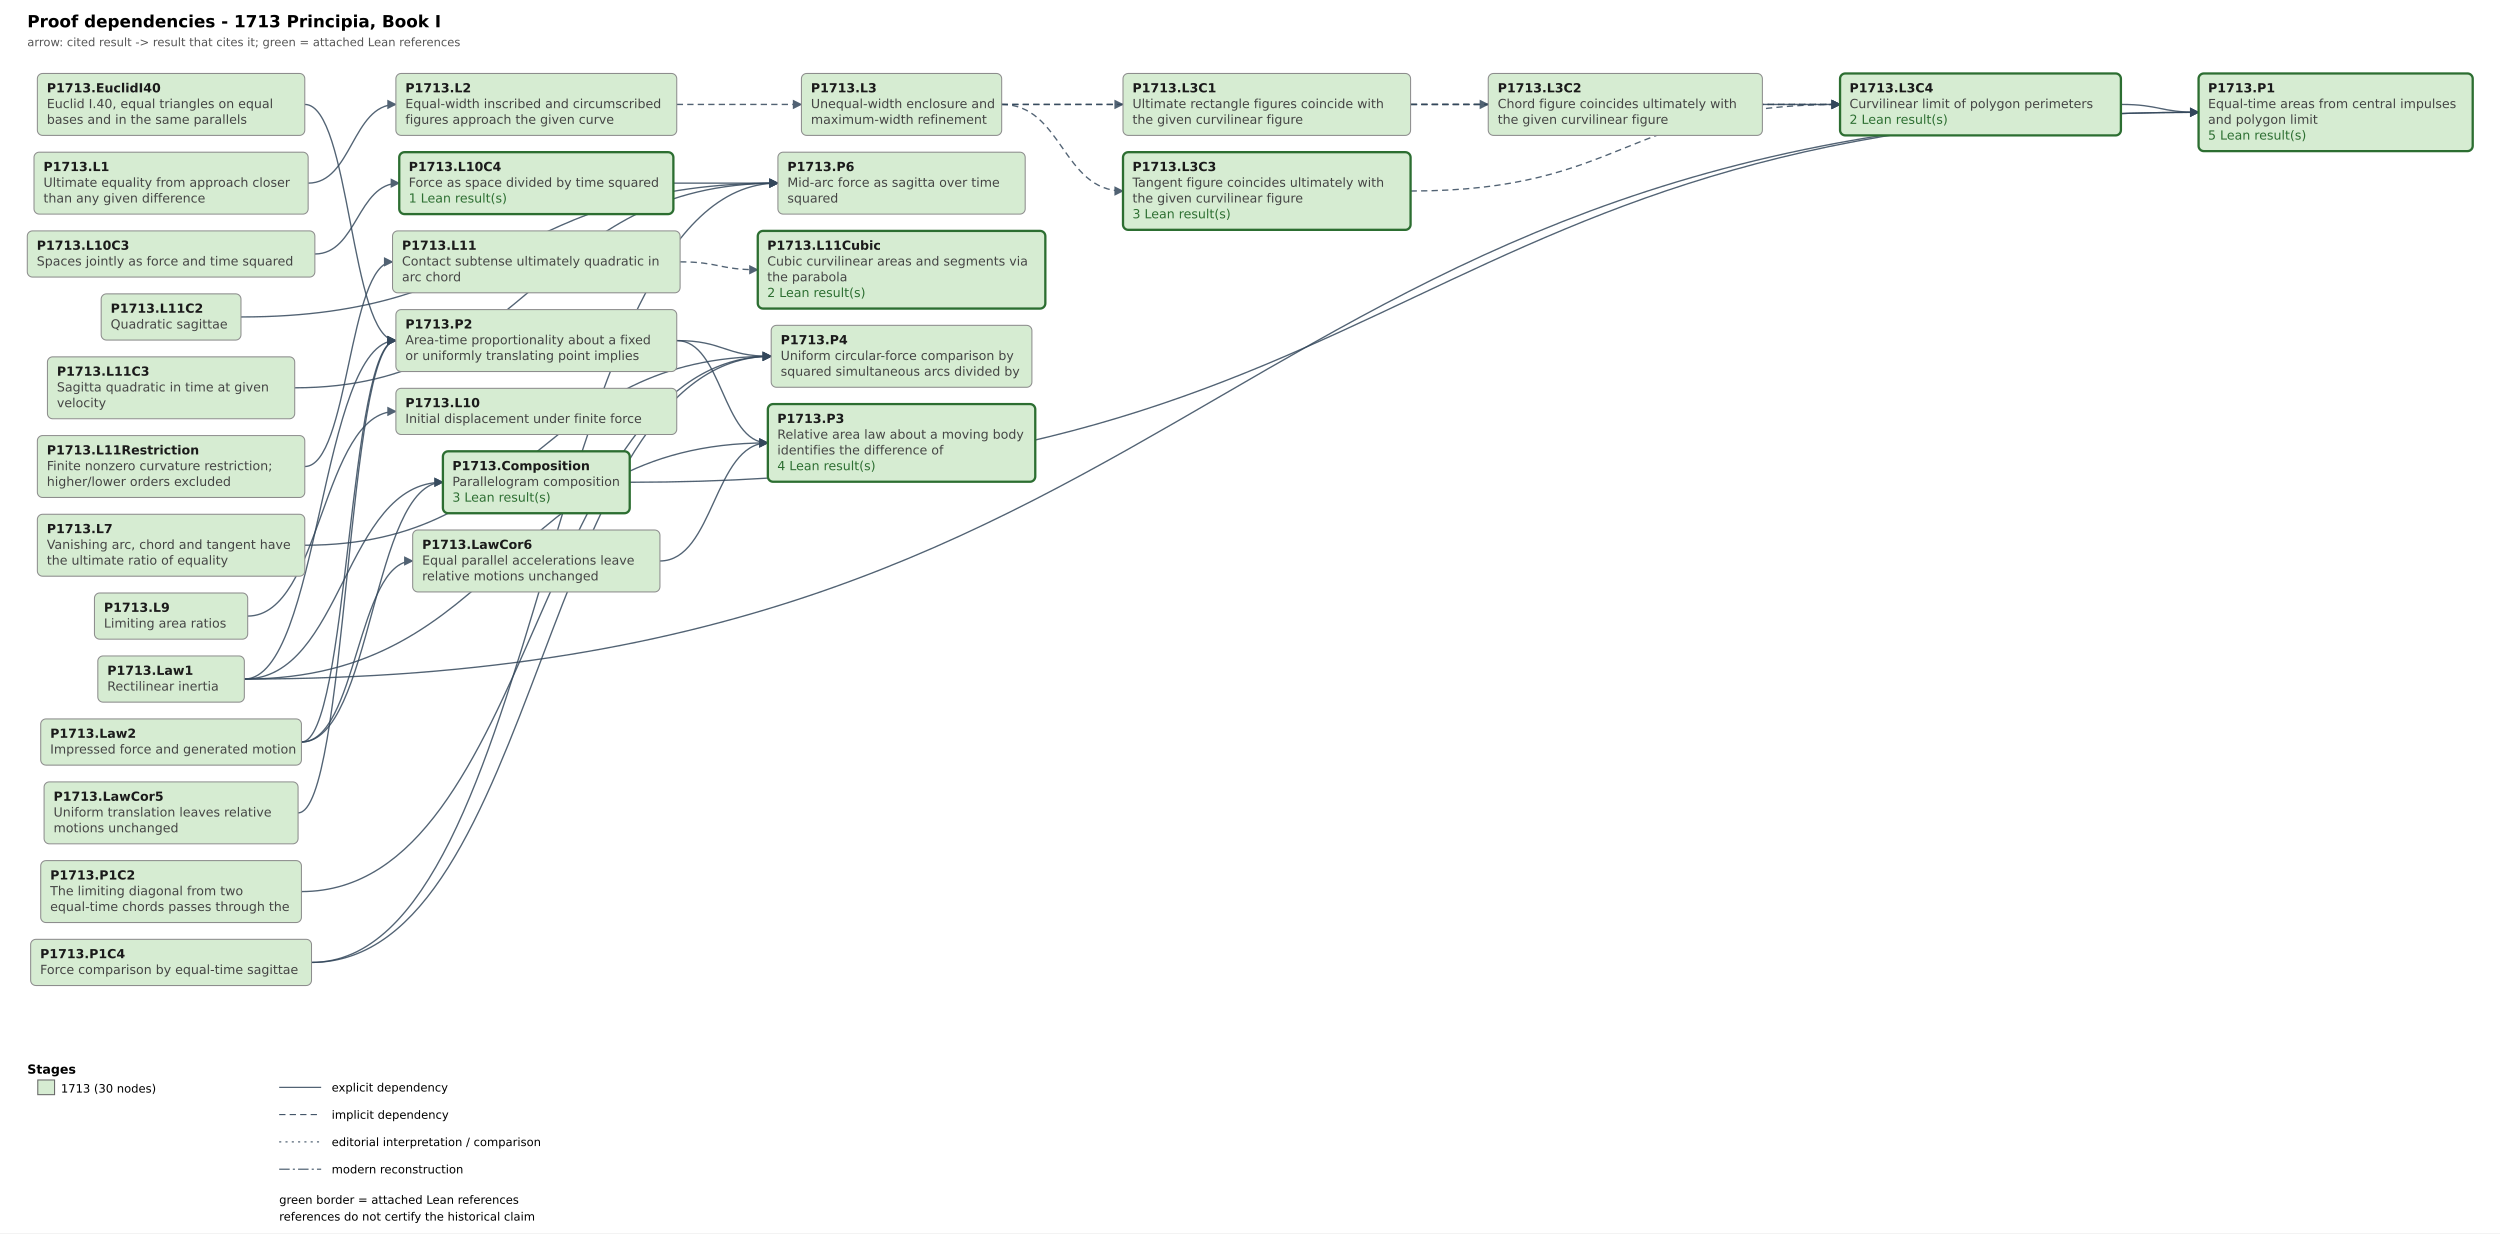
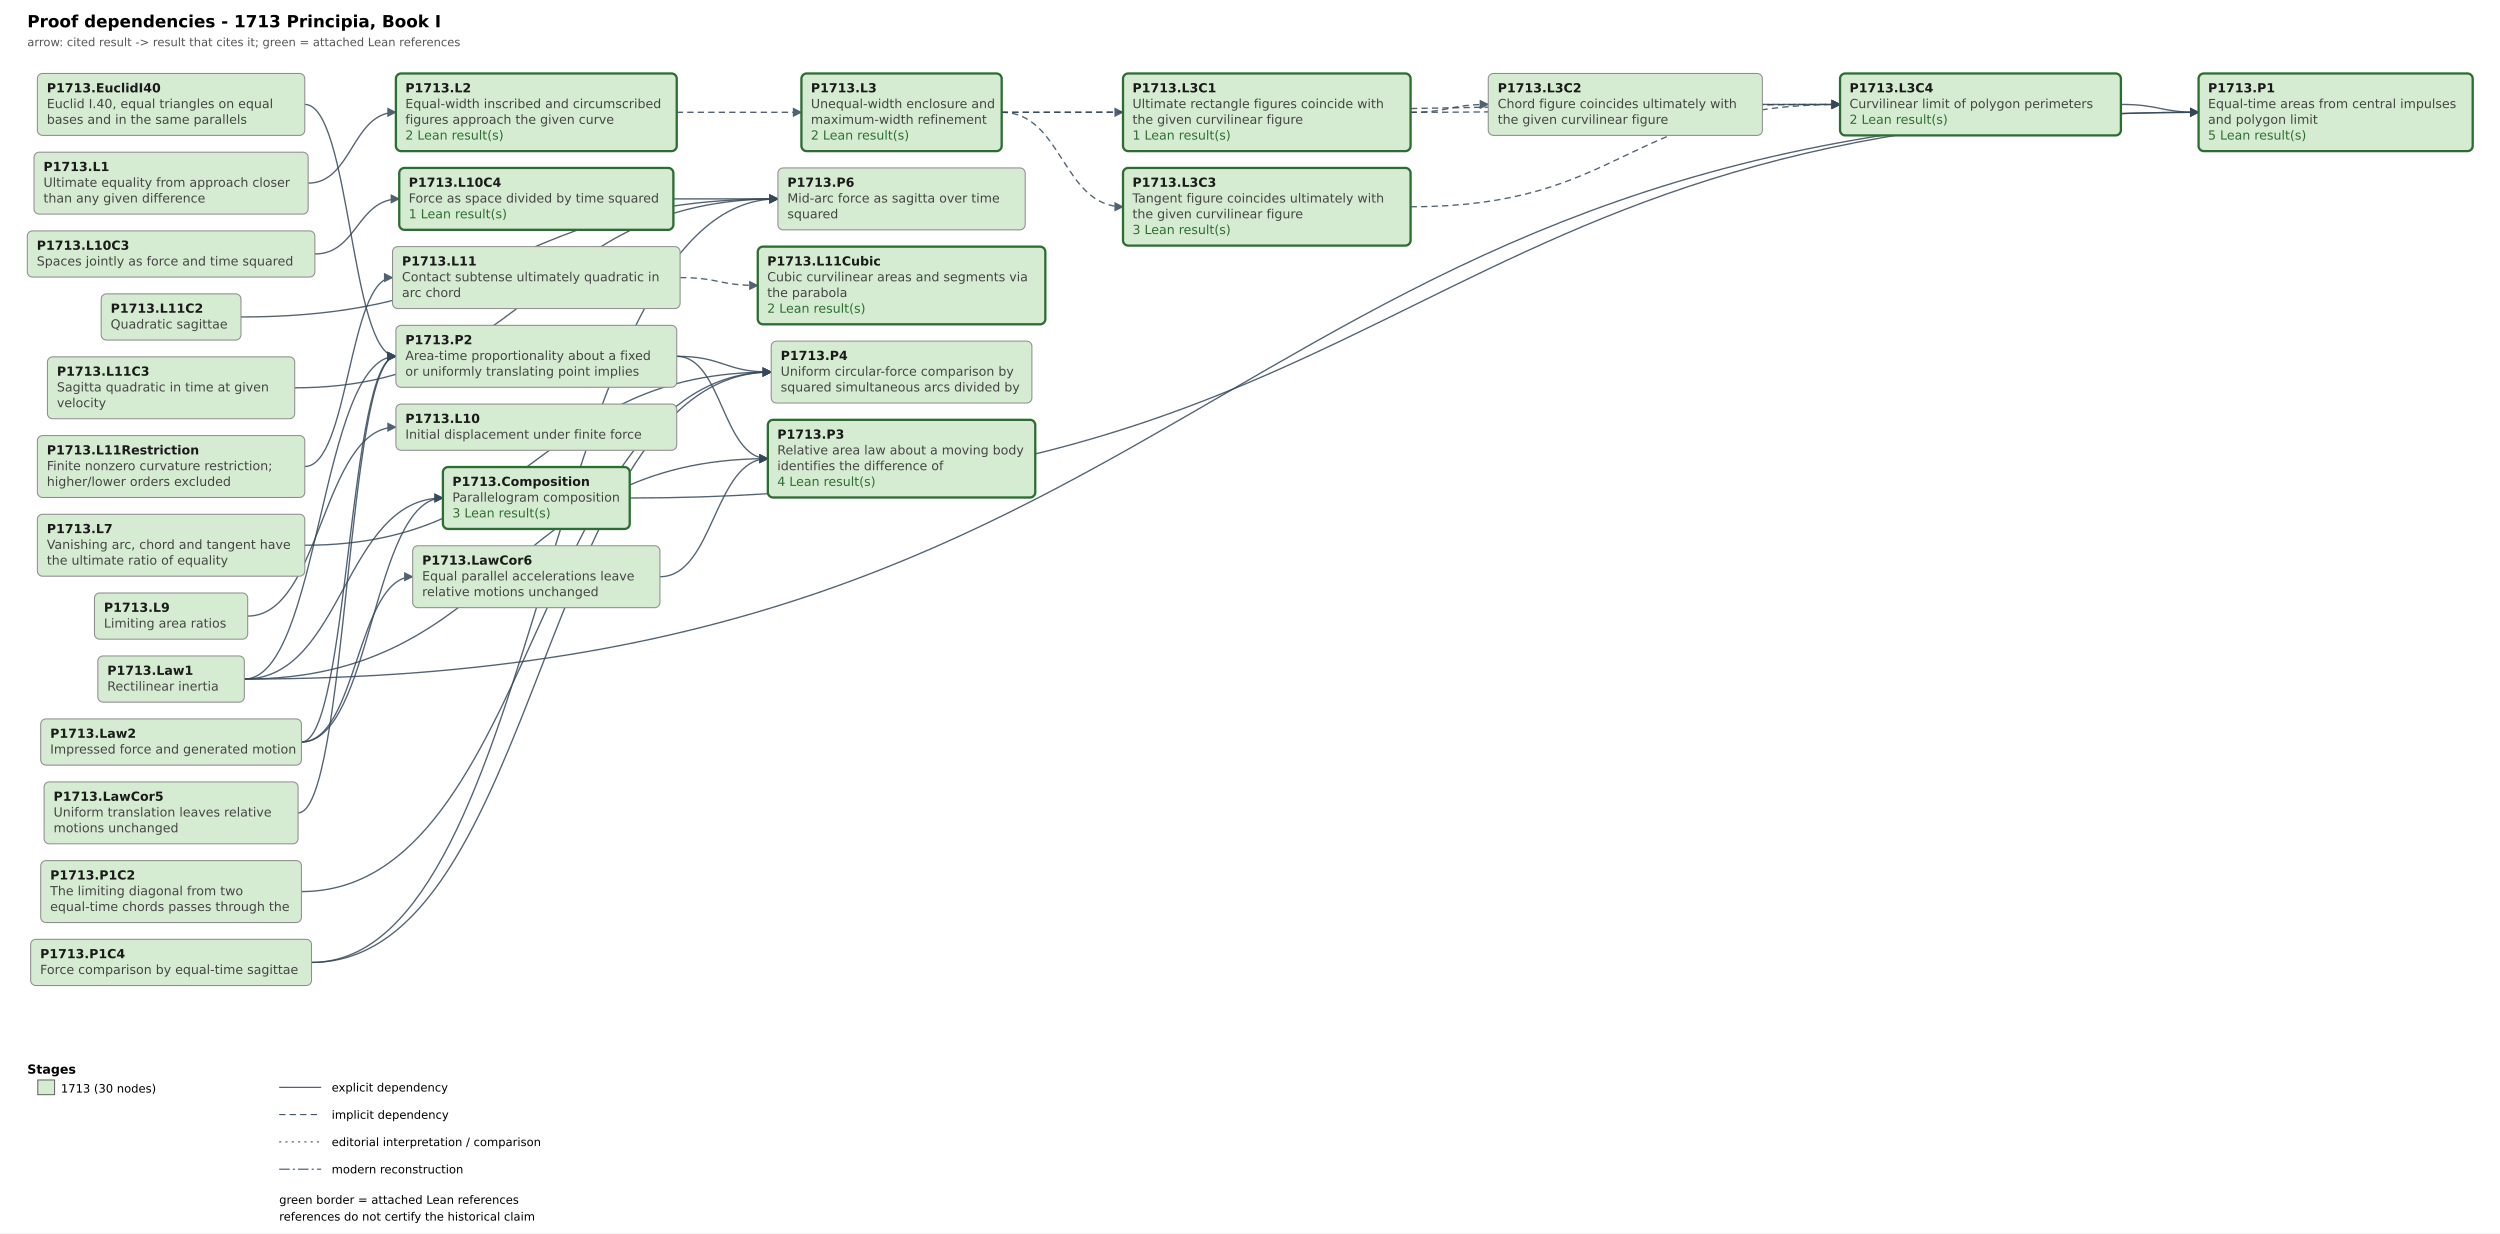
<svg xmlns="http://www.w3.org/2000/svg" width="2382" height="1175" viewBox="0 0 2382 1175" font-family="DejaVu Sans, Helvetica, sans-serif">
  <rect width="100%" height="100%" fill="#ffffff" />
  <text x="26" y="26" font-size="16" font-weight="bold">Proof dependencies - 1713 Principia, Book I</text>
  <text x="26" y="44" font-size="11" fill="#555">arrow: cited result -&gt; result that cites it; green = attached Lean references</text>
  <defs>
    <marker id="arrow" viewBox="0 0 10 10" refX="9" refY="5" markerWidth="7" markerHeight="7" orient="auto-start-reverse">
      <path d="M 0 0 L 10 5 L 0 10 z" fill="context-stroke" />
    </marker>
  </defs>
-   <path d="M 232.8 647.0 C 305.0 647.0, 305.0 324.5, 377.2 324.5" fill="none" stroke="#33475b" stroke-width="1.3" marker-end="url(#arrow)" opacity="0.85" />
-   <path d="M 287.2 707.0 C 332.2 707.0, 332.2 324.5, 377.2 324.5" fill="none" stroke="#33475b" stroke-width="1.3" marker-end="url(#arrow)" opacity="0.85" />
-   <path d="M 290.4 99.5 C 333.8 99.5, 333.8 324.5, 377.2 324.5" fill="none" stroke="#33475b" stroke-width="1.3" marker-end="url(#arrow)" opacity="0.85" />
-   <path d="M 284.0 774.5 C 330.6 774.5, 330.6 324.5, 377.2 324.5" fill="none" stroke="#33475b" stroke-width="1.3" marker-end="url(#arrow)" opacity="0.85" />
-   <path d="M 287.2 707.0 C 340.2 707.0, 340.2 534.5, 393.2 534.5" fill="none" stroke="#33475b" stroke-width="1.3" marker-end="url(#arrow)" opacity="0.85" />
-   <path d="M 628.8 534.5 C 680.2 534.5, 680.2 422.0, 731.6 422.0" fill="none" stroke="#33475b" stroke-width="1.3" marker-end="url(#arrow)" opacity="0.85" />
-   <path d="M 232.8 647.0 C 482.2 647.0, 482.2 422.0, 731.6 422.0" fill="none" stroke="#33475b" stroke-width="1.3" marker-end="url(#arrow)" opacity="0.85" />
-   <path d="M 644.8 324.5 C 688.2 324.5, 688.2 422.0, 731.6 422.0" fill="none" stroke="#33475b" stroke-width="1.3" marker-end="url(#arrow)" opacity="0.85" />
-   <path d="M 644.8 324.5 C 689.8 324.5, 689.8 339.5, 734.8 339.5" fill="none" stroke="#33475b" stroke-width="1.3" marker-end="url(#arrow)" opacity="0.85" />
-   <path d="M 287.2 849.5 C 511.0 849.5, 511.0 339.5, 734.8 339.5" fill="none" stroke="#33475b" stroke-width="1.3" marker-end="url(#arrow)" opacity="0.85" />
-   <path d="M 296.8 917.0 C 515.8 917.0, 515.8 339.5, 734.8 339.5" fill="none" stroke="#33475b" stroke-width="1.3" marker-end="url(#arrow)" opacity="0.85" />
-   <path d="M 290.4 519.5 C 512.6 519.5, 512.6 339.5, 734.8 339.5" fill="none" stroke="#33475b" stroke-width="1.3" marker-end="url(#arrow)" opacity="0.85" />
-   <path d="M 236.0 587.0 C 306.6 587.0, 306.6 392.0, 377.2 392.0" fill="none" stroke="#33475b" stroke-width="1.3" marker-end="url(#arrow)" opacity="0.85" />
-   <path d="M 300.0 242.0 C 340.2 242.0, 340.2 174.5, 380.4 174.5" fill="none" stroke="#33475b" stroke-width="1.3" marker-end="url(#arrow)" opacity="0.85" />
+   <path d="M 232.8 647.0 C 305.0 647.0, 305.0 339.5, 377.2 339.5" fill="none" stroke="#33475b" stroke-width="1.3" marker-end="url(#arrow)" opacity="0.85" />
+   <path d="M 287.2 707.0 C 332.2 707.0, 332.2 339.5, 377.2 339.5" fill="none" stroke="#33475b" stroke-width="1.3" marker-end="url(#arrow)" opacity="0.85" />
+   <path d="M 290.4 99.5 C 333.8 99.5, 333.8 339.5, 377.2 339.5" fill="none" stroke="#33475b" stroke-width="1.3" marker-end="url(#arrow)" opacity="0.85" />
+   <path d="M 284.0 774.5 C 330.6 774.5, 330.6 339.5, 377.2 339.5" fill="none" stroke="#33475b" stroke-width="1.3" marker-end="url(#arrow)" opacity="0.85" />
+   <path d="M 287.2 707.0 C 340.2 707.0, 340.2 549.5, 393.2 549.5" fill="none" stroke="#33475b" stroke-width="1.3" marker-end="url(#arrow)" opacity="0.85" />
+   <path d="M 628.8 549.5 C 680.2 549.5, 680.2 437.0, 731.6 437.0" fill="none" stroke="#33475b" stroke-width="1.3" marker-end="url(#arrow)" opacity="0.85" />
+   <path d="M 232.8 647.0 C 482.2 647.0, 482.2 437.0, 731.6 437.0" fill="none" stroke="#33475b" stroke-width="1.3" marker-end="url(#arrow)" opacity="0.85" />
+   <path d="M 644.8 339.5 C 688.2 339.5, 688.2 437.0, 731.6 437.0" fill="none" stroke="#33475b" stroke-width="1.3" marker-end="url(#arrow)" opacity="0.85" />
+   <path d="M 644.8 339.5 C 689.8 339.5, 689.8 354.5, 734.8 354.5" fill="none" stroke="#33475b" stroke-width="1.3" marker-end="url(#arrow)" opacity="0.85" />
+   <path d="M 287.2 849.5 C 511.0 849.5, 511.0 354.5, 734.8 354.5" fill="none" stroke="#33475b" stroke-width="1.3" marker-end="url(#arrow)" opacity="0.85" />
+   <path d="M 296.8 917.0 C 515.8 917.0, 515.8 354.5, 734.8 354.5" fill="none" stroke="#33475b" stroke-width="1.3" marker-end="url(#arrow)" opacity="0.85" />
+   <path d="M 290.4 519.5 C 512.6 519.5, 512.6 354.5, 734.8 354.5" fill="none" stroke="#33475b" stroke-width="1.3" marker-end="url(#arrow)" opacity="0.85" />
+   <path d="M 236.0 587.0 C 306.6 587.0, 306.6 407.0, 377.2 407.0" fill="none" stroke="#33475b" stroke-width="1.3" marker-end="url(#arrow)" opacity="0.85" />
+   <path d="M 300.0 242.0 C 340.2 242.0, 340.2 189.5, 380.4 189.5" fill="none" stroke="#33475b" stroke-width="1.3" marker-end="url(#arrow)" opacity="0.85" />
  <path d="M 232.8 647.0 C 1163.8 647.0, 1163.8 107.0, 2094.8 107.0" fill="none" stroke="#33475b" stroke-width="1.3" marker-end="url(#arrow)" opacity="0.85" />
-   <path d="M 600.0 459.5 C 1347.4 459.5, 1347.4 107.0, 2094.8 107.0" fill="none" stroke="#33475b" stroke-width="1.3" marker-end="url(#arrow)" opacity="0.85" />
+   <path d="M 600.0 474.5 C 1347.4 474.5, 1347.4 107.0, 2094.8 107.0" fill="none" stroke="#33475b" stroke-width="1.3" marker-end="url(#arrow)" opacity="0.85" />
  <path d="M 2020.8 99.5 C 2057.8 99.5, 2057.8 107.0, 2094.8 107.0" fill="none" stroke="#33475b" stroke-width="1.3" marker-end="url(#arrow)" opacity="0.85" />
-   <path d="M 954.4 99.5 C 1353.8 99.5, 1353.8 99.5, 1753.2 99.5" fill="none" stroke="#33475b" stroke-width="1.3" stroke-dasharray="6 4" marker-end="url(#arrow)" opacity="0.85" />
-   <path d="M 648.0 249.5 C 685.0 249.5, 685.0 257.0, 722.0 257.0" fill="none" stroke="#33475b" stroke-width="1.3" stroke-dasharray="6 4" marker-end="url(#arrow)" opacity="0.85" />
-   <path d="M 290.4 444.5 C 332.2 444.5, 332.2 249.5, 374.0 249.5" fill="none" stroke="#33475b" stroke-width="1.3" marker-end="url(#arrow)" opacity="0.85" />
-   <path d="M 296.8 917.0 C 519.0 917.0, 519.0 174.5, 741.2 174.5" fill="none" stroke="#33475b" stroke-width="1.3" marker-end="url(#arrow)" opacity="0.85" />
-   <path d="M 229.6 302.0 C 485.4 302.0, 485.4 174.5, 741.2 174.5" fill="none" stroke="#33475b" stroke-width="1.3" marker-end="url(#arrow)" opacity="0.85" />
-   <path d="M 280.8 369.5 C 511.0 369.5, 511.0 174.5, 741.2 174.5" fill="none" stroke="#33475b" stroke-width="1.3" marker-end="url(#arrow)" opacity="0.85" />
-   <path d="M 641.6 174.5 C 691.4 174.5, 691.4 174.5, 741.2 174.5" fill="none" stroke="#33475b" stroke-width="1.3" marker-end="url(#arrow)" opacity="0.85" />
-   <path d="M 293.6 174.5 C 335.4 174.5, 335.4 99.5, 377.2 99.5" fill="none" stroke="#33475b" stroke-width="1.3" marker-end="url(#arrow)" opacity="0.85" />
-   <path d="M 644.8 99.5 C 704.2 99.5, 704.2 99.5, 763.6 99.5" fill="none" stroke="#33475b" stroke-width="1.3" stroke-dasharray="6 4" marker-end="url(#arrow)" opacity="0.85" />
-   <path d="M 287.2 707.0 C 354.6 707.0, 354.6 459.5, 422.0 459.5" fill="none" stroke="#33475b" stroke-width="1.3" marker-end="url(#arrow)" opacity="0.85" />
-   <path d="M 232.8 647.0 C 327.4 647.0, 327.4 459.5, 422.0 459.5" fill="none" stroke="#33475b" stroke-width="1.3" marker-end="url(#arrow)" opacity="0.85" />
-   <path d="M 954.4 99.5 C 1012.2 99.5, 1012.2 99.5, 1070.0 99.5" fill="none" stroke="#33475b" stroke-width="1.3" stroke-dasharray="6 4" marker-end="url(#arrow)" opacity="0.85" />
-   <path d="M 1344.0 99.5 C 1381.0 99.5, 1381.0 99.5, 1418.0 99.5" fill="none" stroke="#33475b" stroke-width="1.3" stroke-dasharray="6 4" marker-end="url(#arrow)" opacity="0.85" />
-   <path d="M 954.4 99.5 C 1012.2 99.5, 1012.2 182.0, 1070.0 182.0" fill="none" stroke="#33475b" stroke-width="1.3" stroke-dasharray="6 4" marker-end="url(#arrow)" opacity="0.85" />
-   <path d="M 1344.0 99.5 C 1548.6 99.5, 1548.6 99.5, 1753.2 99.5" fill="none" stroke="#33475b" stroke-width="1.3" stroke-dasharray="6 4" marker-end="url(#arrow)" opacity="0.85" />
+   <path d="M 954.4 107.0 C 1353.8 107.0, 1353.8 99.5, 1753.2 99.5" fill="none" stroke="#33475b" stroke-width="1.3" stroke-dasharray="6 4" marker-end="url(#arrow)" opacity="0.85" />
+   <path d="M 648.0 264.5 C 685.0 264.5, 685.0 272.0, 722.0 272.0" fill="none" stroke="#33475b" stroke-width="1.3" stroke-dasharray="6 4" marker-end="url(#arrow)" opacity="0.85" />
+   <path d="M 290.4 444.5 C 332.2 444.5, 332.2 264.5, 374.0 264.5" fill="none" stroke="#33475b" stroke-width="1.3" marker-end="url(#arrow)" opacity="0.85" />
+   <path d="M 296.8 917.0 C 519.0 917.0, 519.0 189.5, 741.2 189.5" fill="none" stroke="#33475b" stroke-width="1.3" marker-end="url(#arrow)" opacity="0.85" />
+   <path d="M 229.6 302.0 C 485.4 302.0, 485.4 189.5, 741.2 189.5" fill="none" stroke="#33475b" stroke-width="1.3" marker-end="url(#arrow)" opacity="0.85" />
+   <path d="M 280.8 369.5 C 511.0 369.5, 511.0 189.5, 741.2 189.5" fill="none" stroke="#33475b" stroke-width="1.3" marker-end="url(#arrow)" opacity="0.85" />
+   <path d="M 641.6 189.5 C 691.4 189.5, 691.4 189.5, 741.2 189.5" fill="none" stroke="#33475b" stroke-width="1.3" marker-end="url(#arrow)" opacity="0.85" />
+   <path d="M 293.6 174.5 C 335.4 174.5, 335.4 107.0, 377.2 107.0" fill="none" stroke="#33475b" stroke-width="1.3" marker-end="url(#arrow)" opacity="0.85" />
+   <path d="M 644.8 107.0 C 704.2 107.0, 704.2 107.0, 763.6 107.0" fill="none" stroke="#33475b" stroke-width="1.3" stroke-dasharray="6 4" marker-end="url(#arrow)" opacity="0.85" />
+   <path d="M 287.2 707.0 C 354.6 707.0, 354.6 474.5, 422.0 474.5" fill="none" stroke="#33475b" stroke-width="1.3" marker-end="url(#arrow)" opacity="0.85" />
+   <path d="M 232.8 647.0 C 327.4 647.0, 327.4 474.5, 422.0 474.5" fill="none" stroke="#33475b" stroke-width="1.3" marker-end="url(#arrow)" opacity="0.85" />
+   <path d="M 954.4 107.0 C 1012.2 107.0, 1012.2 107.0, 1070.0 107.0" fill="none" stroke="#33475b" stroke-width="1.3" stroke-dasharray="6 4" marker-end="url(#arrow)" opacity="0.85" />
+   <path d="M 1344.0 107.0 C 1381.0 107.0, 1381.0 99.5, 1418.0 99.5" fill="none" stroke="#33475b" stroke-width="1.3" stroke-dasharray="6 4" marker-end="url(#arrow)" opacity="0.85" />
+   <path d="M 954.4 107.0 C 1012.2 107.0, 1012.2 197.0, 1070.0 197.0" fill="none" stroke="#33475b" stroke-width="1.3" stroke-dasharray="6 4" marker-end="url(#arrow)" opacity="0.85" />
+   <path d="M 1344.0 107.0 C 1548.6 107.0, 1548.6 99.5, 1753.2 99.5" fill="none" stroke="#33475b" stroke-width="1.3" stroke-dasharray="6 4" marker-end="url(#arrow)" opacity="0.85" />
  <path d="M 1679.2 99.5 C 1716.2 99.5, 1716.2 99.5, 1753.2 99.5" fill="none" stroke="#33475b" stroke-width="1.3" stroke-dasharray="6 4" marker-end="url(#arrow)" opacity="0.85" />
-   <path d="M 1344.0 182.0 C 1548.6 182.0, 1548.6 99.5, 1753.2 99.5" fill="none" stroke="#33475b" stroke-width="1.3" stroke-dasharray="6 4" marker-end="url(#arrow)" opacity="0.85" />
-   <rect x="422.0" y="430.0" width="178.0" height="59.0" rx="5" fill="#d6ecd2" stroke="#2c6e31" stroke-width="2.2" />
-   <text x="431.0" y="448.0" font-size="12" font-weight="bold" fill="#1a1a1a">P1713.Composition</text>
-   <text x="431.0" y="463.0" font-size="12" fill="#444">Parallelogram composition</text>
-   <text x="431.0" y="478.0" font-size="12" fill="#2c6e31">3 Lean result(s)</text>
+   <path d="M 1344.0 197.0 C 1548.6 197.0, 1548.6 99.5, 1753.2 99.5" fill="none" stroke="#33475b" stroke-width="1.3" stroke-dasharray="6 4" marker-end="url(#arrow)" opacity="0.85" />
+   <rect x="422.0" y="445.0" width="178.0" height="59.0" rx="5" fill="#d6ecd2" stroke="#2c6e31" stroke-width="2.2" />
+   <text x="431.0" y="463.0" font-size="12" font-weight="bold" fill="#1a1a1a">P1713.Composition</text>
+   <text x="431.0" y="478.0" font-size="12" fill="#444">Parallelogram composition</text>
+   <text x="431.0" y="493.0" font-size="12" fill="#2c6e31">3 Lean result(s)</text>
  <rect x="35.6" y="70.0" width="254.8" height="59.0" rx="5" fill="#d6ecd2" stroke="#8d8d8d" stroke-width="1.0" />
  <text x="44.6" y="88.0" font-size="12" font-weight="bold" fill="#1a1a1a">P1713.EuclidI40</text>
  <text x="44.6" y="103.0" font-size="12" fill="#444">Euclid I.40, equal triangles on equal</text>
  <text x="44.6" y="118.0" font-size="12" fill="#444">bases and in the same parallels</text>
  <rect x="32.4" y="145.0" width="261.2" height="59.0" rx="5" fill="#d6ecd2" stroke="#8d8d8d" stroke-width="1.0" />
  <text x="41.4" y="163.0" font-size="12" font-weight="bold" fill="#1a1a1a">P1713.L1</text>
  <text x="41.4" y="178.0" font-size="12" fill="#444">Ultimate equality from approach closer</text>
  <text x="41.4" y="193.0" font-size="12" fill="#444">than any given difference</text>
-   <rect x="377.2" y="370.0" width="267.6" height="44.0" rx="5" fill="#d6ecd2" stroke="#8d8d8d" stroke-width="1.0" />
-   <text x="386.2" y="388.0" font-size="12" font-weight="bold" fill="#1a1a1a">P1713.L10</text>
-   <text x="386.2" y="403.0" font-size="12" fill="#444">Initial displacement under finite force</text>
+   <rect x="377.2" y="385.0" width="267.6" height="44.0" rx="5" fill="#d6ecd2" stroke="#8d8d8d" stroke-width="1.0" />
+   <text x="386.2" y="403.0" font-size="12" font-weight="bold" fill="#1a1a1a">P1713.L10</text>
+   <text x="386.2" y="418.0" font-size="12" fill="#444">Initial displacement under finite force</text>
  <rect x="26.0" y="220.0" width="274.0" height="44.0" rx="5" fill="#d6ecd2" stroke="#8d8d8d" stroke-width="1.0" />
  <text x="35.0" y="238.0" font-size="12" font-weight="bold" fill="#1a1a1a">P1713.L10C3</text>
  <text x="35.0" y="253.0" font-size="12" fill="#444">Spaces jointly as force and time squared</text>
-   <rect x="380.4" y="145.0" width="261.2" height="59.0" rx="5" fill="#d6ecd2" stroke="#2c6e31" stroke-width="2.2" />
-   <text x="389.4" y="163.0" font-size="12" font-weight="bold" fill="#1a1a1a">P1713.L10C4</text>
-   <text x="389.4" y="178.0" font-size="12" fill="#444">Force as space divided by time squared</text>
-   <text x="389.4" y="193.0" font-size="12" fill="#2c6e31">1 Lean result(s)</text>
-   <rect x="374.0" y="220.0" width="274.0" height="59.0" rx="5" fill="#d6ecd2" stroke="#8d8d8d" stroke-width="1.0" />
-   <text x="383.0" y="238.0" font-size="12" font-weight="bold" fill="#1a1a1a">P1713.L11</text>
-   <text x="383.0" y="253.0" font-size="12" fill="#444">Contact subtense ultimately quadratic in</text>
-   <text x="383.0" y="268.0" font-size="12" fill="#444">arc chord</text>
+   <rect x="380.4" y="160.0" width="261.2" height="59.0" rx="5" fill="#d6ecd2" stroke="#2c6e31" stroke-width="2.2" />
+   <text x="389.4" y="178.0" font-size="12" font-weight="bold" fill="#1a1a1a">P1713.L10C4</text>
+   <text x="389.4" y="193.0" font-size="12" fill="#444">Force as space divided by time squared</text>
+   <text x="389.4" y="208.0" font-size="12" fill="#2c6e31">1 Lean result(s)</text>
+   <rect x="374.0" y="235.0" width="274.0" height="59.0" rx="5" fill="#d6ecd2" stroke="#8d8d8d" stroke-width="1.0" />
+   <text x="383.0" y="253.0" font-size="12" font-weight="bold" fill="#1a1a1a">P1713.L11</text>
+   <text x="383.0" y="268.0" font-size="12" fill="#444">Contact subtense ultimately quadratic in</text>
+   <text x="383.0" y="283.0" font-size="12" fill="#444">arc chord</text>
  <rect x="96.4" y="280.0" width="133.2" height="44.0" rx="5" fill="#d6ecd2" stroke="#8d8d8d" stroke-width="1.0" />
  <text x="105.4" y="298.0" font-size="12" font-weight="bold" fill="#1a1a1a">P1713.L11C2</text>
  <text x="105.4" y="313.0" font-size="12" fill="#444">Quadratic sagittae</text>
  <rect x="45.2" y="340.0" width="235.6" height="59.0" rx="5" fill="#d6ecd2" stroke="#8d8d8d" stroke-width="1.0" />
  <text x="54.2" y="358.0" font-size="12" font-weight="bold" fill="#1a1a1a">P1713.L11C3</text>
  <text x="54.2" y="373.0" font-size="12" fill="#444">Sagitta quadratic in time at given</text>
  <text x="54.2" y="388.0" font-size="12" fill="#444">velocity</text>
-   <rect x="722.0" y="220.0" width="274.0" height="74.0" rx="5" fill="#d6ecd2" stroke="#2c6e31" stroke-width="2.2" />
-   <text x="731.0" y="238.0" font-size="12" font-weight="bold" fill="#1a1a1a">P1713.L11Cubic</text>
-   <text x="731.0" y="253.0" font-size="12" fill="#444">Cubic curvilinear areas and segments via</text>
-   <text x="731.0" y="268.0" font-size="12" fill="#444">the parabola</text>
-   <text x="731.0" y="283.0" font-size="12" fill="#2c6e31">2 Lean result(s)</text>
+   <rect x="722.0" y="235.0" width="274.0" height="74.0" rx="5" fill="#d6ecd2" stroke="#2c6e31" stroke-width="2.2" />
+   <text x="731.0" y="253.0" font-size="12" font-weight="bold" fill="#1a1a1a">P1713.L11Cubic</text>
+   <text x="731.0" y="268.0" font-size="12" fill="#444">Cubic curvilinear areas and segments via</text>
+   <text x="731.0" y="283.0" font-size="12" fill="#444">the parabola</text>
+   <text x="731.0" y="298.0" font-size="12" fill="#2c6e31">2 Lean result(s)</text>
  <rect x="35.6" y="415.0" width="254.8" height="59.0" rx="5" fill="#d6ecd2" stroke="#8d8d8d" stroke-width="1.0" />
  <text x="44.6" y="433.0" font-size="12" font-weight="bold" fill="#1a1a1a">P1713.L11Restriction</text>
  <text x="44.6" y="448.0" font-size="12" fill="#444">Finite nonzero curvature restriction;</text>
  <text x="44.6" y="463.0" font-size="12" fill="#444">higher/lower orders excluded</text>
-   <rect x="377.2" y="70.0" width="267.6" height="59.0" rx="5" fill="#d6ecd2" stroke="#8d8d8d" stroke-width="1.0" />
+   <rect x="377.2" y="70.0" width="267.6" height="74.0" rx="5" fill="#d6ecd2" stroke="#2c6e31" stroke-width="2.2" />
  <text x="386.2" y="88.0" font-size="12" font-weight="bold" fill="#1a1a1a">P1713.L2</text>
  <text x="386.2" y="103.0" font-size="12" fill="#444">Equal-width inscribed and circumscribed</text>
  <text x="386.2" y="118.0" font-size="12" fill="#444">figures approach the given curve</text>
-   <rect x="763.6" y="70.0" width="190.8" height="59.0" rx="5" fill="#d6ecd2" stroke="#8d8d8d" stroke-width="1.0" />
+   <text x="386.2" y="133.0" font-size="12" fill="#2c6e31">2 Lean result(s)</text>
+   <rect x="763.6" y="70.0" width="190.8" height="74.0" rx="5" fill="#d6ecd2" stroke="#2c6e31" stroke-width="2.2" />
  <text x="772.6" y="88.0" font-size="12" font-weight="bold" fill="#1a1a1a">P1713.L3</text>
  <text x="772.6" y="103.0" font-size="12" fill="#444">Unequal-width enclosure and</text>
  <text x="772.6" y="118.0" font-size="12" fill="#444">maximum-width refinement</text>
-   <rect x="1070.0" y="70.0" width="274.0" height="59.0" rx="5" fill="#d6ecd2" stroke="#8d8d8d" stroke-width="1.0" />
+   <text x="772.6" y="133.0" font-size="12" fill="#2c6e31">2 Lean result(s)</text>
+   <rect x="1070.0" y="70.0" width="274.0" height="74.0" rx="5" fill="#d6ecd2" stroke="#2c6e31" stroke-width="2.2" />
  <text x="1079.0" y="88.0" font-size="12" font-weight="bold" fill="#1a1a1a">P1713.L3C1</text>
  <text x="1079.0" y="103.0" font-size="12" fill="#444">Ultimate rectangle figures coincide with</text>
  <text x="1079.0" y="118.0" font-size="12" fill="#444">the given curvilinear figure</text>
+   <text x="1079.0" y="133.0" font-size="12" fill="#2c6e31">1 Lean result(s)</text>
  <rect x="1418.0" y="70.0" width="261.2" height="59.0" rx="5" fill="#d6ecd2" stroke="#8d8d8d" stroke-width="1.0" />
  <text x="1427.0" y="88.0" font-size="12" font-weight="bold" fill="#1a1a1a">P1713.L3C2</text>
  <text x="1427.0" y="103.0" font-size="12" fill="#444">Chord figure coincides ultimately with</text>
  <text x="1427.0" y="118.0" font-size="12" fill="#444">the given curvilinear figure</text>
-   <rect x="1070.0" y="145.0" width="274.0" height="74.0" rx="5" fill="#d6ecd2" stroke="#2c6e31" stroke-width="2.2" />
-   <text x="1079.0" y="163.0" font-size="12" font-weight="bold" fill="#1a1a1a">P1713.L3C3</text>
-   <text x="1079.0" y="178.0" font-size="12" fill="#444">Tangent figure coincides ultimately with</text>
-   <text x="1079.0" y="193.0" font-size="12" fill="#444">the given curvilinear figure</text>
-   <text x="1079.0" y="208.0" font-size="12" fill="#2c6e31">3 Lean result(s)</text>
+   <rect x="1070.0" y="160.0" width="274.0" height="74.0" rx="5" fill="#d6ecd2" stroke="#2c6e31" stroke-width="2.2" />
+   <text x="1079.0" y="178.0" font-size="12" font-weight="bold" fill="#1a1a1a">P1713.L3C3</text>
+   <text x="1079.0" y="193.0" font-size="12" fill="#444">Tangent figure coincides ultimately with</text>
+   <text x="1079.0" y="208.0" font-size="12" fill="#444">the given curvilinear figure</text>
+   <text x="1079.0" y="223.0" font-size="12" fill="#2c6e31">3 Lean result(s)</text>
  <rect x="1753.2" y="70.0" width="267.6" height="59.0" rx="5" fill="#d6ecd2" stroke="#2c6e31" stroke-width="2.2" />
  <text x="1762.2" y="88.0" font-size="12" font-weight="bold" fill="#1a1a1a">P1713.L3C4</text>
  <text x="1762.2" y="103.0" font-size="12" fill="#444">Curvilinear limit of polygon perimeters</text>
  <text x="1762.2" y="118.0" font-size="12" fill="#2c6e31">2 Lean result(s)</text>
  <rect x="35.6" y="490.0" width="254.8" height="59.0" rx="5" fill="#d6ecd2" stroke="#8d8d8d" stroke-width="1.0" />
  <text x="44.6" y="508.0" font-size="12" font-weight="bold" fill="#1a1a1a">P1713.L7</text>
  <text x="44.6" y="523.0" font-size="12" fill="#444">Vanishing arc, chord and tangent have</text>
  <text x="44.6" y="538.0" font-size="12" fill="#444">the ultimate ratio of equality</text>
  <rect x="90.0" y="565.0" width="146.0" height="44.0" rx="5" fill="#d6ecd2" stroke="#8d8d8d" stroke-width="1.0" />
  <text x="99.0" y="583.0" font-size="12" font-weight="bold" fill="#1a1a1a">P1713.L9</text>
  <text x="99.0" y="598.0" font-size="12" fill="#444">Limiting area ratios</text>
  <rect x="93.2" y="625.0" width="139.6" height="44.0" rx="5" fill="#d6ecd2" stroke="#8d8d8d" stroke-width="1.0" />
  <text x="102.2" y="643.0" font-size="12" font-weight="bold" fill="#1a1a1a">P1713.Law1</text>
  <text x="102.2" y="658.0" font-size="12" fill="#444">Rectilinear inertia</text>
  <rect x="38.8" y="685.0" width="248.4" height="44.0" rx="5" fill="#d6ecd2" stroke="#8d8d8d" stroke-width="1.0" />
  <text x="47.8" y="703.0" font-size="12" font-weight="bold" fill="#1a1a1a">P1713.Law2</text>
  <text x="47.8" y="718.0" font-size="12" fill="#444">Impressed force and generated motion</text>
  <rect x="42.0" y="745.0" width="242.0" height="59.0" rx="5" fill="#d6ecd2" stroke="#8d8d8d" stroke-width="1.0" />
  <text x="51.0" y="763.0" font-size="12" font-weight="bold" fill="#1a1a1a">P1713.LawCor5</text>
  <text x="51.0" y="778.0" font-size="12" fill="#444">Uniform translation leaves relative</text>
  <text x="51.0" y="793.0" font-size="12" fill="#444">motions unchanged</text>
-   <rect x="393.2" y="505.0" width="235.6" height="59.0" rx="5" fill="#d6ecd2" stroke="#8d8d8d" stroke-width="1.0" />
-   <text x="402.2" y="523.0" font-size="12" font-weight="bold" fill="#1a1a1a">P1713.LawCor6</text>
-   <text x="402.2" y="538.0" font-size="12" fill="#444">Equal parallel accelerations leave</text>
-   <text x="402.2" y="553.0" font-size="12" fill="#444">relative motions unchanged</text>
+   <rect x="393.2" y="520.0" width="235.6" height="59.0" rx="5" fill="#d6ecd2" stroke="#8d8d8d" stroke-width="1.0" />
+   <text x="402.2" y="538.0" font-size="12" font-weight="bold" fill="#1a1a1a">P1713.LawCor6</text>
+   <text x="402.2" y="553.0" font-size="12" fill="#444">Equal parallel accelerations leave</text>
+   <text x="402.2" y="568.0" font-size="12" fill="#444">relative motions unchanged</text>
  <rect x="2094.8" y="70.0" width="261.2" height="74.0" rx="5" fill="#d6ecd2" stroke="#2c6e31" stroke-width="2.2" />
  <text x="2103.8" y="88.0" font-size="12" font-weight="bold" fill="#1a1a1a">P1713.P1</text>
  <text x="2103.8" y="103.0" font-size="12" fill="#444">Equal-time areas from central impulses</text>
  <text x="2103.8" y="118.0" font-size="12" fill="#444">and polygon limit</text>
  <text x="2103.8" y="133.0" font-size="12" fill="#2c6e31">5 Lean result(s)</text>
  <rect x="38.8" y="820.0" width="248.4" height="59.0" rx="5" fill="#d6ecd2" stroke="#8d8d8d" stroke-width="1.0" />
  <text x="47.8" y="838.0" font-size="12" font-weight="bold" fill="#1a1a1a">P1713.P1C2</text>
  <text x="47.8" y="853.0" font-size="12" fill="#444">The limiting diagonal from two</text>
  <text x="47.8" y="868.0" font-size="12" fill="#444">equal-time chords passes through the</text>
  <rect x="29.2" y="895.0" width="267.6" height="44.0" rx="5" fill="#d6ecd2" stroke="#8d8d8d" stroke-width="1.0" />
  <text x="38.2" y="913.0" font-size="12" font-weight="bold" fill="#1a1a1a">P1713.P1C4</text>
  <text x="38.2" y="928.0" font-size="12" fill="#444">Force comparison by equal-time sagittae</text>
-   <rect x="377.2" y="295.0" width="267.6" height="59.0" rx="5" fill="#d6ecd2" stroke="#8d8d8d" stroke-width="1.0" />
-   <text x="386.2" y="313.0" font-size="12" font-weight="bold" fill="#1a1a1a">P1713.P2</text>
-   <text x="386.2" y="328.0" font-size="12" fill="#444">Area-time proportionality about a fixed</text>
-   <text x="386.2" y="343.0" font-size="12" fill="#444">or uniformly translating point implies</text>
-   <rect x="731.6" y="385.0" width="254.8" height="74.0" rx="5" fill="#d6ecd2" stroke="#2c6e31" stroke-width="2.2" />
-   <text x="740.6" y="403.0" font-size="12" font-weight="bold" fill="#1a1a1a">P1713.P3</text>
-   <text x="740.6" y="418.0" font-size="12" fill="#444">Relative area law about a moving body</text>
-   <text x="740.6" y="433.0" font-size="12" fill="#444">identifies the difference of</text>
-   <text x="740.6" y="448.0" font-size="12" fill="#2c6e31">4 Lean result(s)</text>
-   <rect x="734.8" y="310.0" width="248.4" height="59.0" rx="5" fill="#d6ecd2" stroke="#8d8d8d" stroke-width="1.0" />
-   <text x="743.8" y="328.0" font-size="12" font-weight="bold" fill="#1a1a1a">P1713.P4</text>
-   <text x="743.8" y="343.0" font-size="12" fill="#444">Uniform circular-force comparison by</text>
-   <text x="743.8" y="358.0" font-size="12" fill="#444">squared simultaneous arcs divided by</text>
-   <rect x="741.2" y="145.0" width="235.6" height="59.0" rx="5" fill="#d6ecd2" stroke="#8d8d8d" stroke-width="1.0" />
-   <text x="750.2" y="163.0" font-size="12" font-weight="bold" fill="#1a1a1a">P1713.P6</text>
-   <text x="750.2" y="178.0" font-size="12" fill="#444">Mid-arc force as sagitta over time</text>
-   <text x="750.2" y="193.0" font-size="12" fill="#444">squared</text>
+   <rect x="377.2" y="310.0" width="267.6" height="59.0" rx="5" fill="#d6ecd2" stroke="#8d8d8d" stroke-width="1.0" />
+   <text x="386.2" y="328.0" font-size="12" font-weight="bold" fill="#1a1a1a">P1713.P2</text>
+   <text x="386.2" y="343.0" font-size="12" fill="#444">Area-time proportionality about a fixed</text>
+   <text x="386.2" y="358.0" font-size="12" fill="#444">or uniformly translating point implies</text>
+   <rect x="731.6" y="400.0" width="254.8" height="74.0" rx="5" fill="#d6ecd2" stroke="#2c6e31" stroke-width="2.2" />
+   <text x="740.6" y="418.0" font-size="12" font-weight="bold" fill="#1a1a1a">P1713.P3</text>
+   <text x="740.6" y="433.0" font-size="12" fill="#444">Relative area law about a moving body</text>
+   <text x="740.6" y="448.0" font-size="12" fill="#444">identifies the difference of</text>
+   <text x="740.6" y="463.0" font-size="12" fill="#2c6e31">4 Lean result(s)</text>
+   <rect x="734.8" y="325.0" width="248.4" height="59.0" rx="5" fill="#d6ecd2" stroke="#8d8d8d" stroke-width="1.0" />
+   <text x="743.8" y="343.0" font-size="12" font-weight="bold" fill="#1a1a1a">P1713.P4</text>
+   <text x="743.8" y="358.0" font-size="12" fill="#444">Uniform circular-force comparison by</text>
+   <text x="743.8" y="373.0" font-size="12" fill="#444">squared simultaneous arcs divided by</text>
+   <rect x="741.2" y="160.0" width="235.6" height="59.0" rx="5" fill="#d6ecd2" stroke="#8d8d8d" stroke-width="1.0" />
+   <text x="750.2" y="178.0" font-size="12" font-weight="bold" fill="#1a1a1a">P1713.P6</text>
+   <text x="750.2" y="193.0" font-size="12" fill="#444">Mid-arc force as sagitta over time</text>
+   <text x="750.2" y="208.0" font-size="12" fill="#444">squared</text>
  <text x="26" y="1023" font-size="12" font-weight="bold">Stages</text>
  <rect x="36" y="1029" width="16" height="14" fill="#d6ecd2" stroke="#666" />
  <text x="58" y="1041" font-size="11">1713 (30 nodes)</text>
  <path d="M 266 1036 h 40" stroke="#33475b" />
  <text x="316" y="1040" font-size="11">explicit dependency</text>
  <path d="M 266 1062 h 40" stroke="#33475b" stroke-dasharray="6 4" />
  <text x="316" y="1066" font-size="11">implicit dependency</text>
  <path d="M 266 1088 h 40" stroke="#33475b" stroke-dasharray="2 4" />
  <text x="316" y="1092" font-size="11">editorial interpretation / comparison</text>
  <path d="M 266 1114 h 40" stroke="#33475b" stroke-dasharray="10 3 2 3" />
  <text x="316" y="1118" font-size="11">modern reconstruction</text>
  <text x="266" y="1147" font-size="11">green border = attached Lean references</text>
  <text x="266" y="1163" font-size="11">references do not certify the historical claim</text>
</svg>
